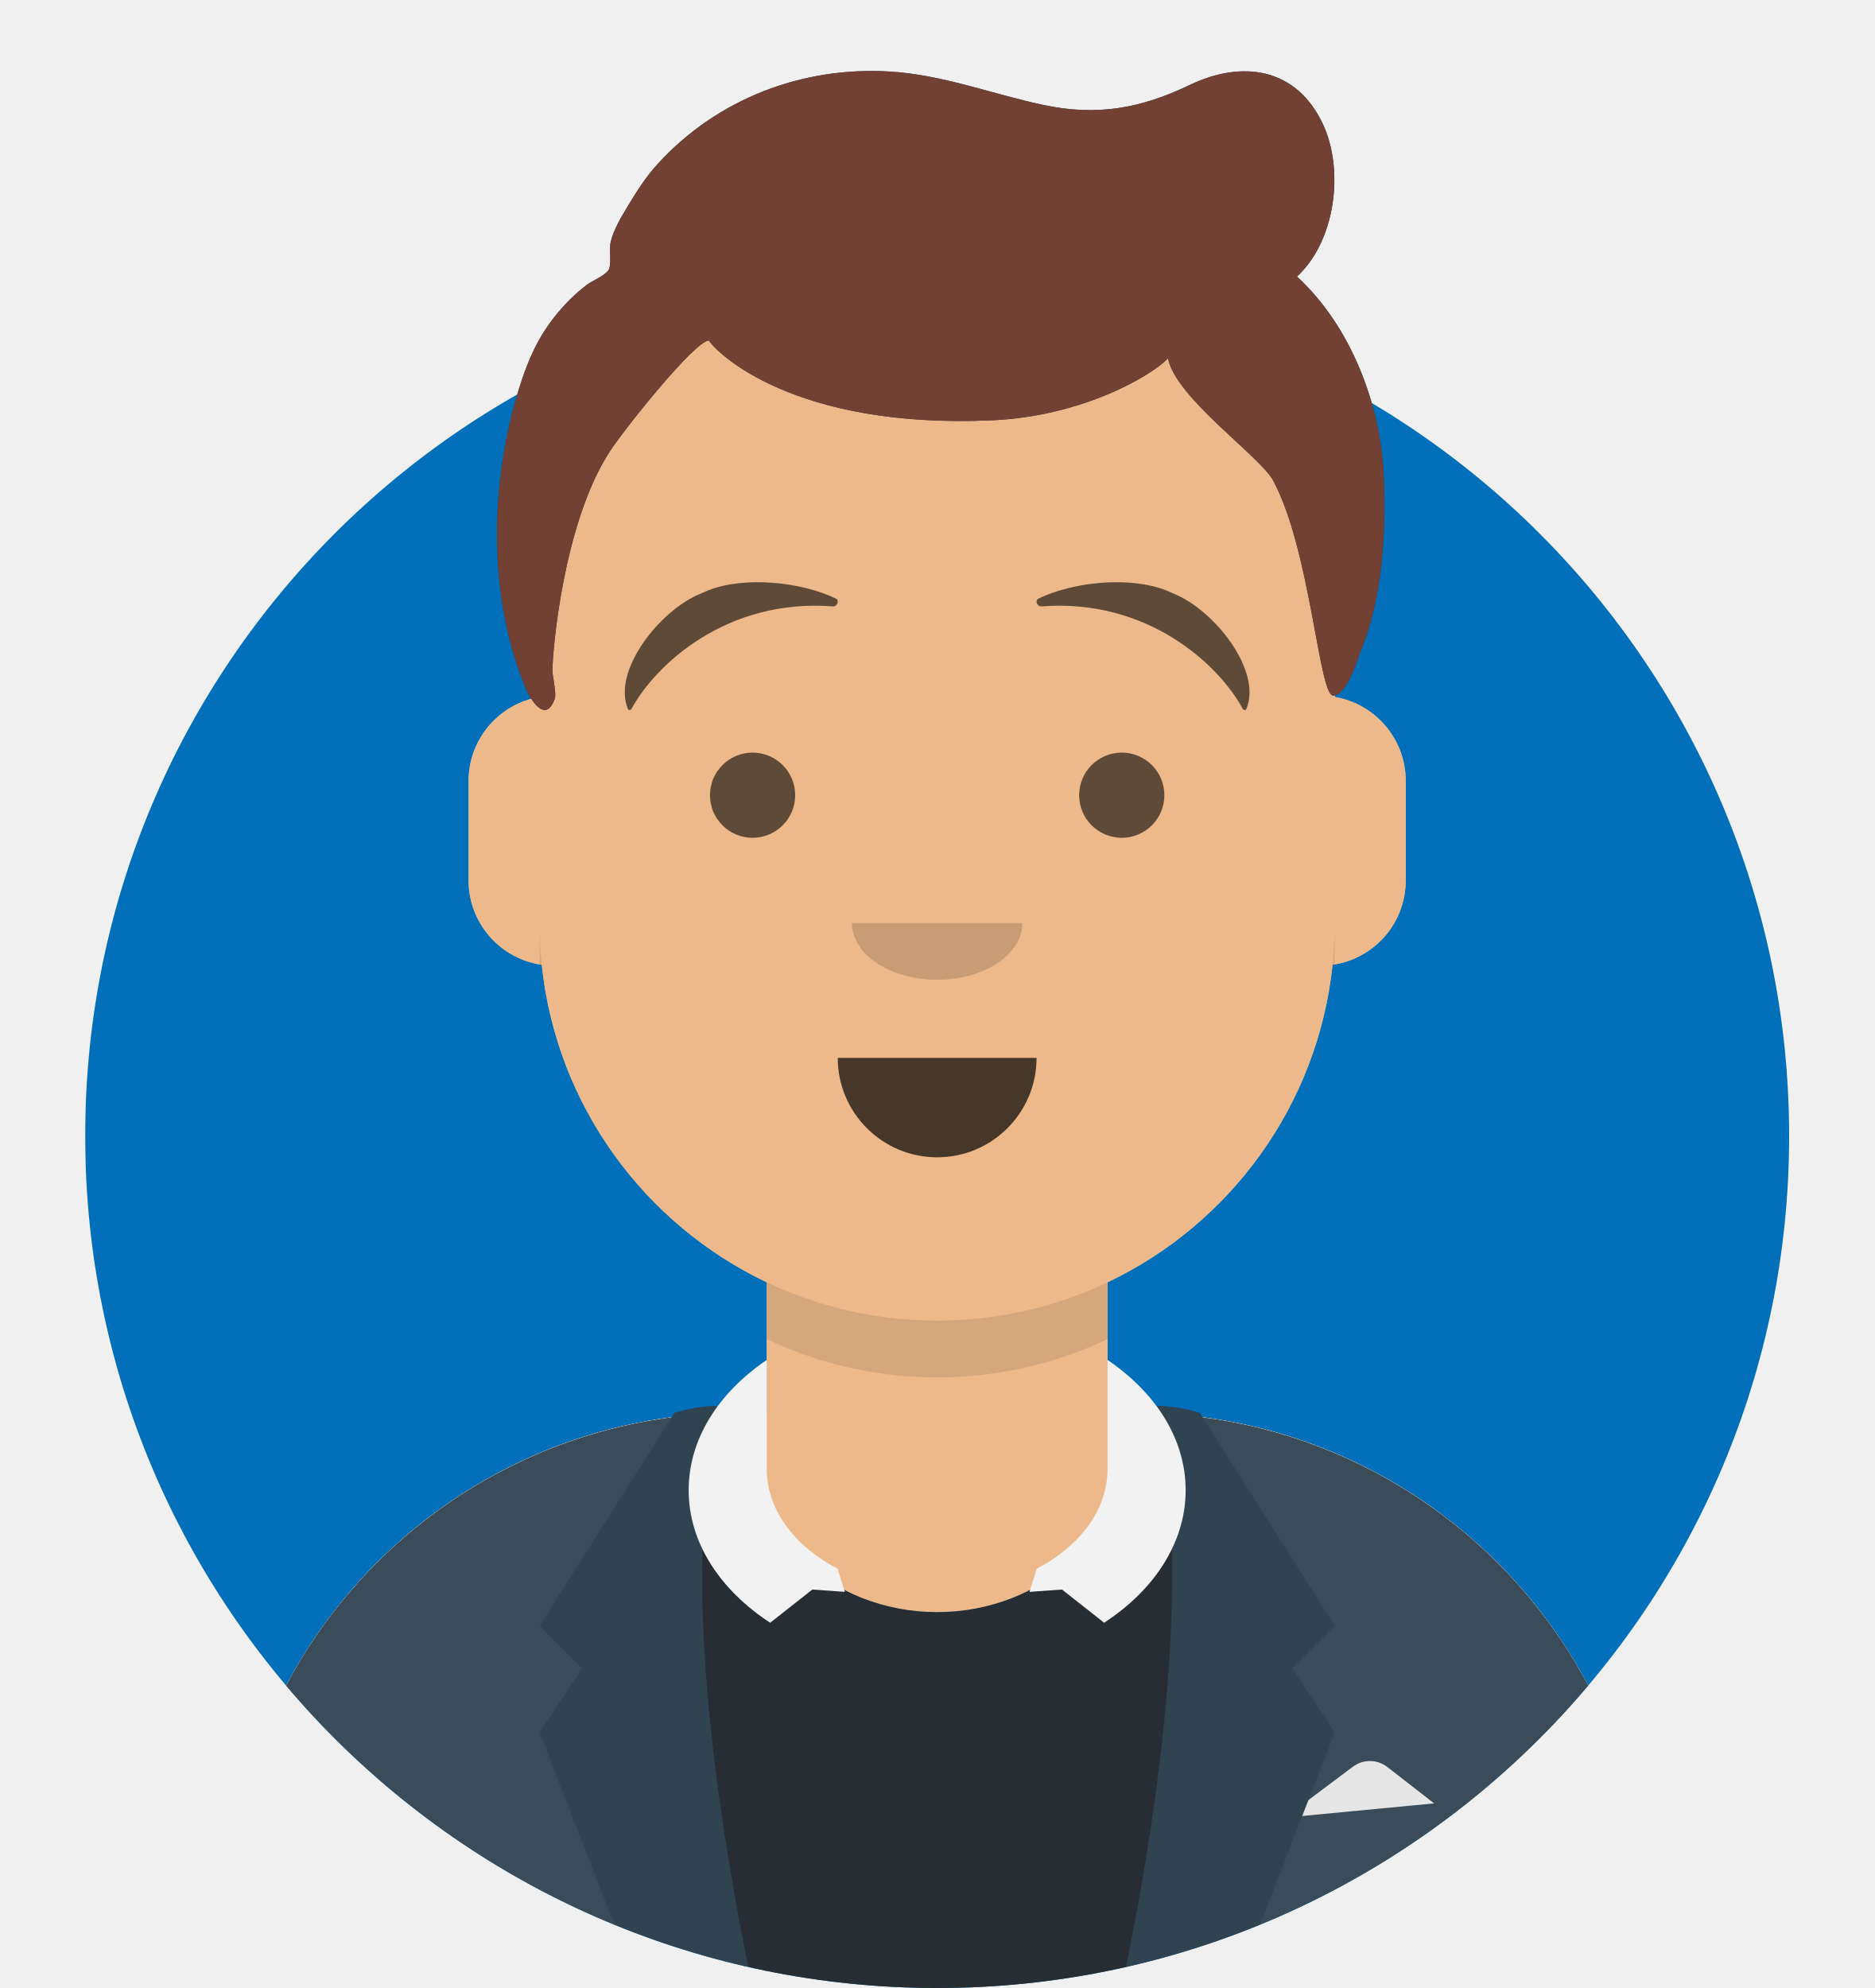
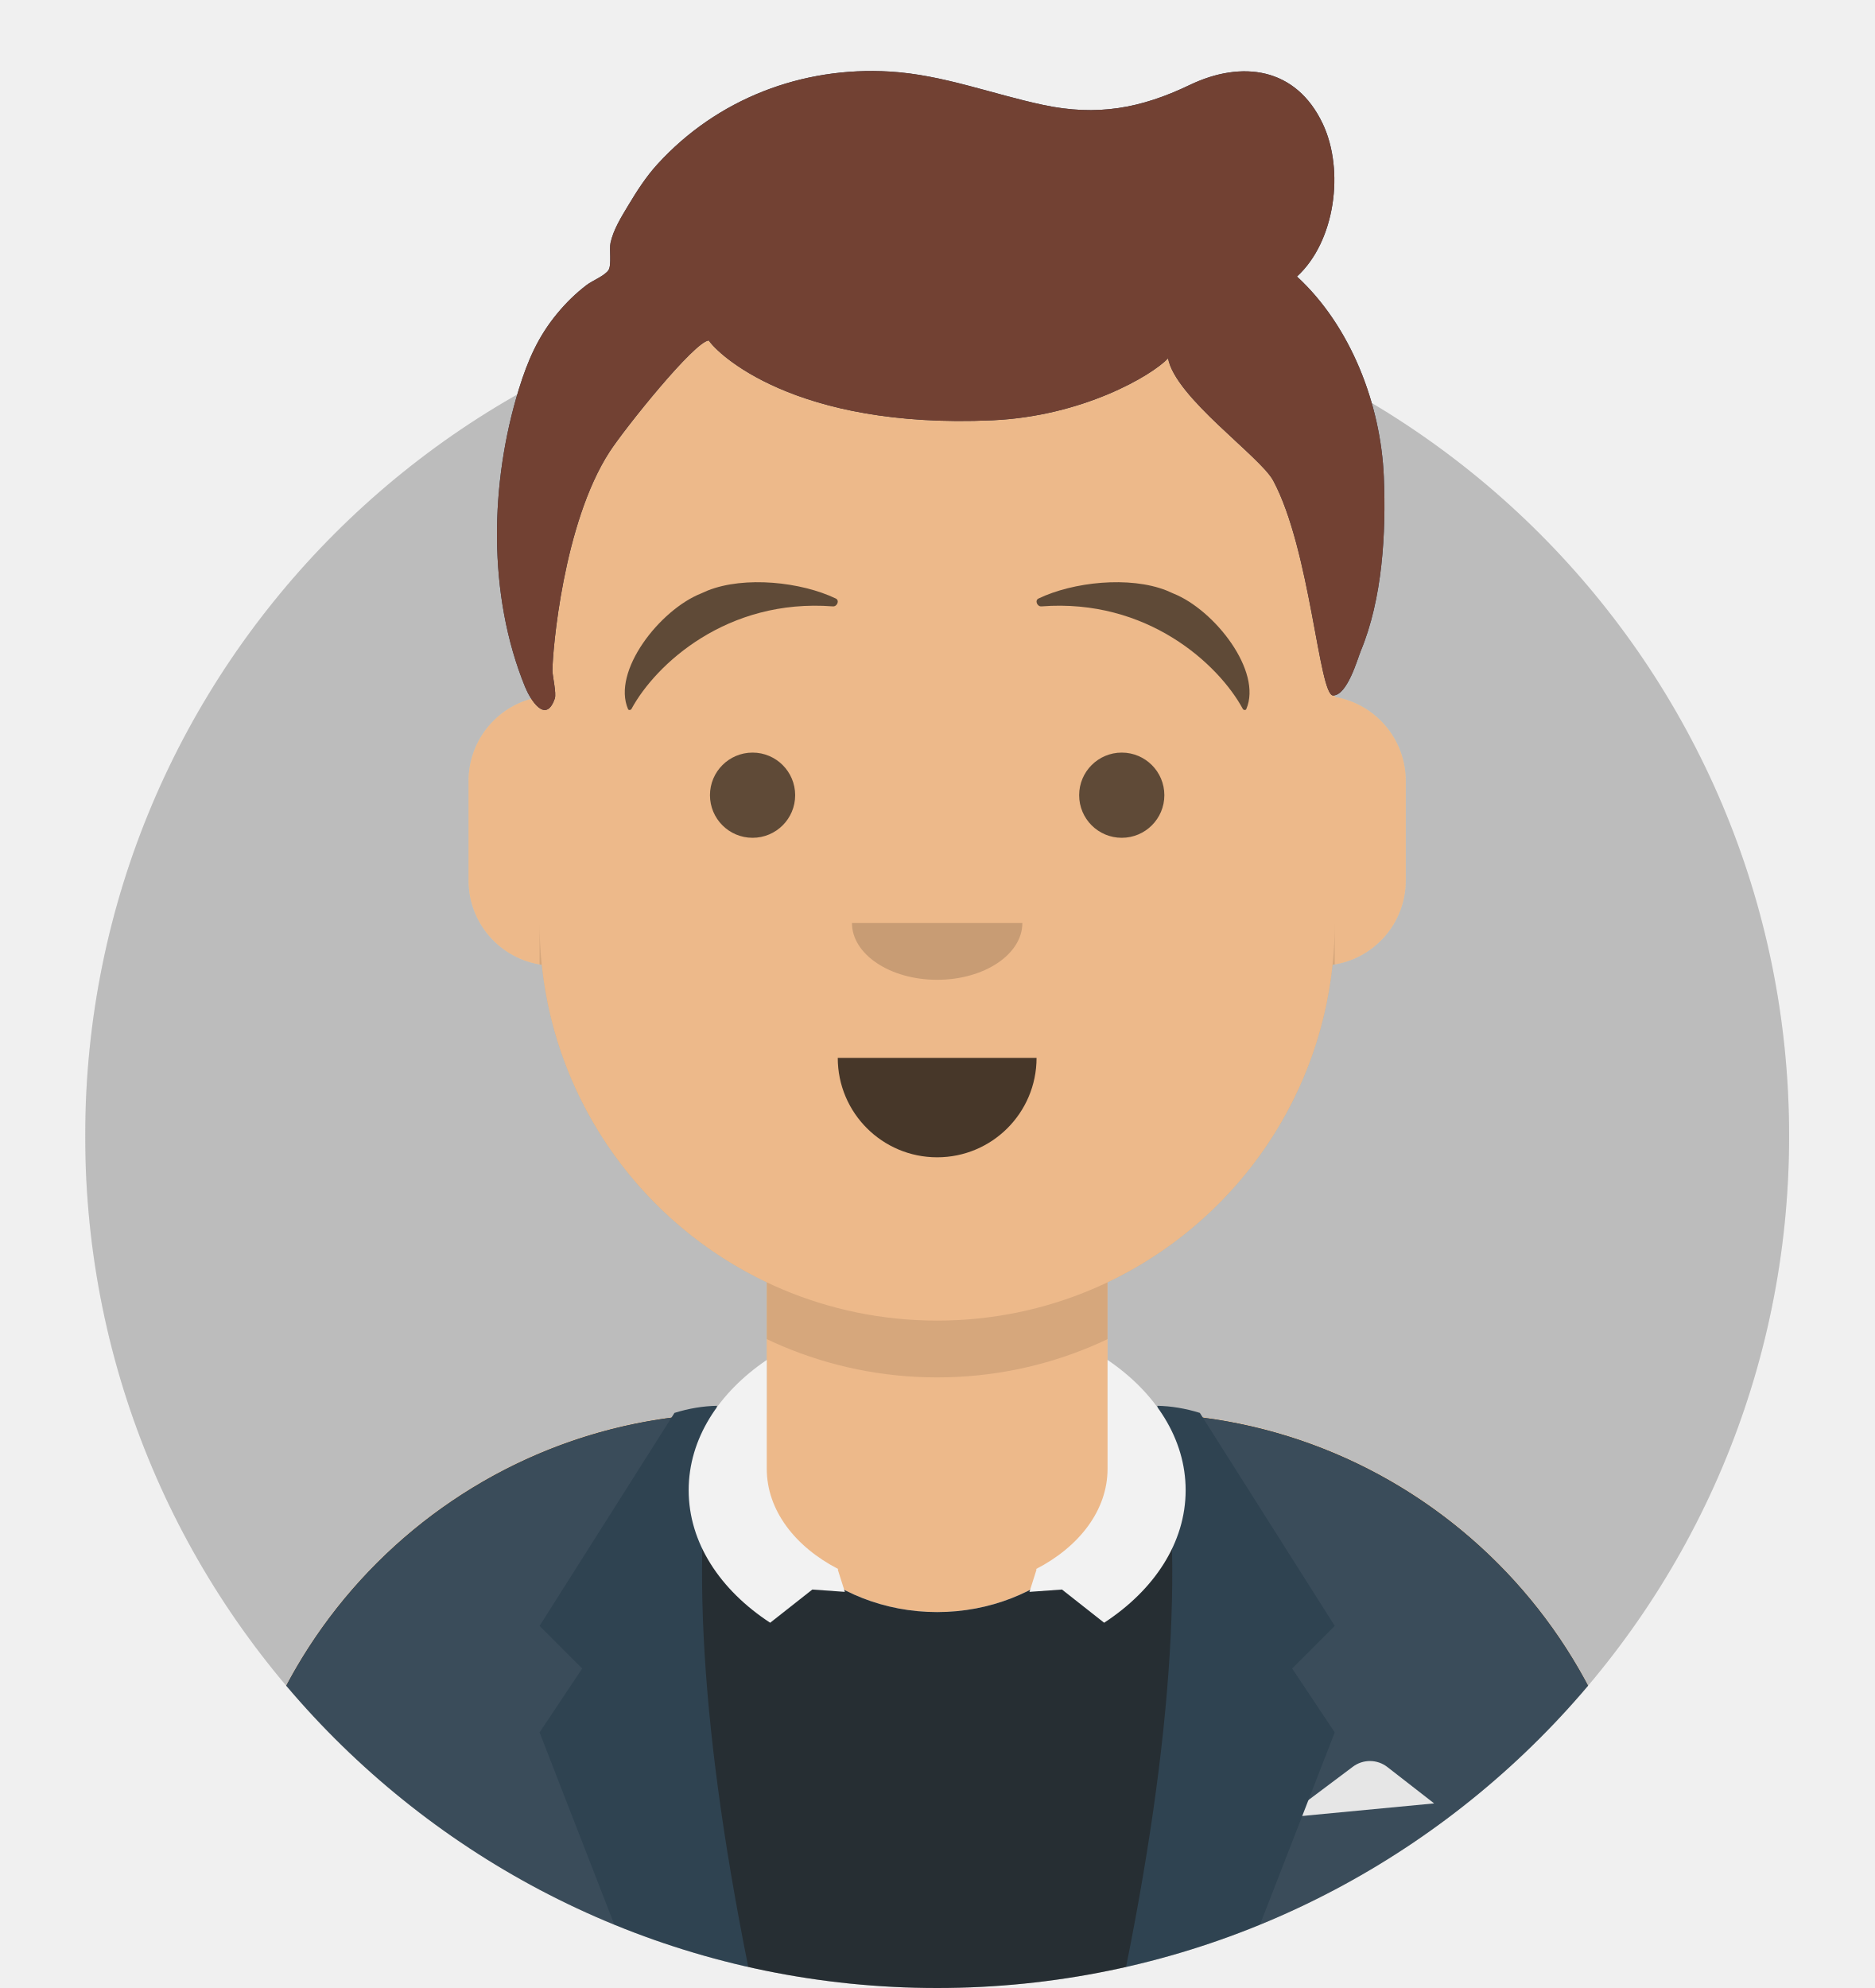
<svg xmlns="http://www.w3.org/2000/svg" xmlns:xlink="http://www.w3.org/1999/xlink" width="264px" height="280px" viewBox="0 0 264 280" version="1.1">
  <defs>
    <circle id="react-path-1" cx="120" cy="120" r="120" />
    <path d="M12,160 C12,226.274 65.726,280 132,280 C198.274,280 252,226.274 252,160 L264,160 L264,-1.42108547e-14 L-3.19744231e-14,-1.42108547e-14 L-3.19744231e-14,160 L12,160 Z" id="react-path-2" />
    <path d="M124,144.611 L124,163 L128,163 L128,163 C167.765,163 200,195.235 200,235 L200,244 L0,244 L0,235 C-4.86974701e-15,195.235 32.235,163 72,163 L72,163 L76,163 L76,144.611 C58.763,136.422 46.372,119.687 44.305,99.881 C38.48,99.058 34,94.052 34,88 L34,74 C34,68.054 38.325,63.118 44,62.166 L44,56 L44,56 C44,25.072 69.072,5.68137151e-15 100,0 L100,0 L100,0 C130.928,-5.68137151e-15 156,25.072 156,56 L156,62.166 C161.675,63.118 166,68.054 166,74 L166,88 C166,94.052 161.52,99.058 155.695,99.881 C153.628,119.687 141.237,136.422 124,144.611 Z" id="react-path-3" />
  </defs>
  <g id="Avataaar" stroke="none" stroke-width="1" fill="none" fill-rule="evenodd" data-darkreader-inline-fill="" data-darkreader-inline-stroke="" style="--darkreader-inline-fill:none; --darkreader-inline-stroke:none;">
    <g transform="translate(-825, -1100)" id="Avataaar/Circle">
      <g transform="translate(825, 1100)">
        <g id="Circle" stroke-width="1" fill-rule="evenodd" transform="translate(12, 40)">
          <mask id="react-mask-4" fill="white" data-darkreader-inline-fill="" style="--darkreader-inline-fill:#e8e6e3;">
            <use xlink:href="#react-path-1" />
          </mask>
          <use id="Circle-Background" fill="#E6E6E6" xlink:href="#react-path-1" data-darkreader-inline-fill="" style="--darkreader-inline-fill:#26292b;" />
-           <g id="Color/Palette/Blue-01" mask="url(#react-mask-4)" fill="#016fb9" data-darkreader-inline-fill="" style="--darkreader-inline-fill:#005d8f;">
+           <g id="Color/Palette/Blue-01" mask="url(#react-mask-4)" fill="#bcbcbc" data-darkreader-inline-fill="" style="--darkreader-inline-fill:#005d8f;">
            <rect id="🖍Color" x="0" y="0" width="240" height="240" />
          </g>
        </g>
        <mask id="react-mask-5" fill="white" data-darkreader-inline-fill="" style="--darkreader-inline-fill:#e8e6e3;">
          <use xlink:href="#react-path-2" />
        </mask>
        <g id="Mask" />
        <g id="Avataaar" stroke-width="1" fill-rule="evenodd" mask="url(#react-mask-5)">
          <g id="Body" transform="translate(32, 36)">
            <mask id="react-mask-6" fill="white" data-darkreader-inline-fill="" style="--darkreader-inline-fill:#e8e6e3;">
              <use xlink:href="#react-path-3" />
            </mask>
            <use fill="#D0C6AC" xlink:href="#react-path-3" data-darkreader-inline-fill="" style="--darkreader-inline-fill:#52482f;" />
            <g id="Skin/👶🏽-03-Brown" mask="url(#react-mask-6)" fill="#EDB98A">
              <g transform="translate(0, 0)" id="Color">
                <rect x="0" y="0" width="264" height="280" />
              </g>
            </g>
            <path d="M156,79 L156,102 C156,132.928 130.928,158 100,158 C69.072,158 44,132.928 44,102 L44,79 L44,94 C44,124.928 69.072,150 100,150 C130.928,150 156,124.928 156,94 L156,79 Z" id="Neck-Shadow" fill-opacity="0.1" fill="#000000" mask="url(#react-mask-6)" data-darkreader-inline-fill="" style="--darkreader-inline-fill:#000000;" />
          </g>
          <g id="Clothing/Blazer-+-Sweater" transform="translate(0, 170)">
            <defs>
              <path d="M105.192,29.052 L104,29.052 L104,29.052 C64.235,29.052 32,61.287 32,101.052 L32,110 L232,110 L232,101.052 C232,61.287 199.765,29.052 160,29.052 L160,29.052 L158.808,29.052 C158.935,30.035 159,31.036 159,32.052 C159,45.859 146.912,57.052 132,57.052 C117.088,57.052 105,45.859 105,32.052 C105,31.036 105.065,30.035 105.192,29.052 Z" id="react-path-1075" />
            </defs>
            <mask id="react-mask-1076" fill="white" data-darkreader-inline-fill="" style="--darkreader-inline-fill:#e8e6e3;">
              <use xlink:href="#react-path-1075" />
            </mask>
            <use id="Clothes" fill="#E6E6E6" fill-rule="evenodd" xlink:href="#react-path-1075" data-darkreader-inline-fill="" style="--darkreader-inline-fill:#26292b;" />
            <g id="Color/Palette/Black" mask="url(#react-mask-1076)" fill-rule="evenodd" fill="#262E33" data-darkreader-inline-fill="" style="--darkreader-inline-fill:#1e2529;">
              <rect id="🖍Color" x="0" y="0" width="264" height="110" />
            </g>
            <g id="Blazer" stroke-width="1" fill-rule="evenodd" transform="translate(32, 28)">
              <path d="M68.785,1.122 C30.512,2.804 1.24427139e-14,34.365 0,73.052 L0,82 L69.362,82 C65.961,69.92 64,55.709 64,40.5 C64,26.173 65.74,12.731 68.785,1.122 Z M131.638,82 L200,82 L200,73.052 C200,34.707 170.025,3.363 132.229,1.174 C135.265,12.771 137,26.194 137,40.5 C137,55.709 135.039,69.92 131.638,82 Z" id="Saco" fill="#3A4C5A" data-darkreader-inline-fill="" style="--darkreader-inline-fill:#2e3d48;" />
              <path d="M149,58 L158.556,50.833 L158.556,50.833 C159.999,49.751 161.988,49.768 163.412,50.876 L170,56 L149,58 Z" id="Pocket-hanky" fill="#E6E6E6" data-darkreader-inline-fill="" style="--darkreader-inline-fill:#d8d5d0;" />
              <path d="M69,1.13686838e-13 C65,19.333 66.667,46.667 74,82 L58,82 L44,46 L50,37 L44,31 L63,1 C65.028,0.369 67.028,0.036 69,1.13686838e-13 Z" id="Wing" fill="#2F4351" data-darkreader-inline-fill="" style="--darkreader-inline-fill:#263641;" />
              <path d="M151,1.13686838e-13 C147,19.333 148.667,46.667 156,82 L140,82 L126,46 L132,37 L126,31 L145,1 C147.028,0.369 149.028,0.036 151,1.13686838e-13 Z" id="Wing" fill="#2F4351" transform="translate(141, 41) scale(-1, 1) translate(-141, -41) " data-darkreader-inline-fill="" style="--darkreader-inline-fill:#263641;" />
            </g>
            <path d="M156,21.539 C162.772,26.136 167,32.656 167,39.888 C167,47.289 162.572,53.945 155.52,58.556 L149.579,53.876 L145,54.208 L146,51.057 L145.922,50.996 C152.022,47.853 156,42.7 156,36.877 L156,21.539 Z M108,21.539 C101.228,26.136 97,32.656 97,39.888 C97,47.289 101.428,53.945 108.48,58.556 L114.421,53.876 L119,54.208 L118,51.057 L118.078,50.996 C111.978,47.853 108,42.7 108,36.877 L108,21.539 Z" id="Collar" fill="#F2F2F2" fill-rule="evenodd" data-darkreader-inline-fill="" style="--darkreader-inline-fill:#1f2223;" />
          </g>
          <g id="Face" transform="translate(76, 82)" fill="#000000" data-darkreader-inline-fill="" style="--darkreader-inline-fill:#000000;">
            <g id="Mouth/Default" transform="translate(2, 52)" fill-opacity="0.7">
              <path d="M40,15 C40,22.732 46.268,29 54,29 L54,29 C61.732,29 68,22.732 68,15" id="Mouth" />
            </g>
            <g id="Nose/Default" transform="translate(28, 40)" fill-opacity="0.16">
              <path d="M16,8 C16,12.418 21.373,16 28,16 L28,16 C34.627,16 40,12.418 40,8" id="Nose" />
            </g>
            <g id="Eyes/Default-😀" transform="translate(0, 8)" fill-opacity="0.6">
              <circle id="Eye" cx="30" cy="22" r="6" />
              <circle id="Eye" cx="82" cy="22" r="6" />
            </g>
            <g id="Eyebrow/Natural/Raised-Excited-Natural" fill-opacity="0.6">
              <path d="M22.766,1.578 L23.677,1.176 C28.919,-0.905 36.865,-0.033 41.723,2.299 C42.29,2.571 41.902,3.452 41.321,3.407 C26.402,2.256 16.358,11.553 12.946,17.847 C12.845,18.034 12.539,18.055 12.464,17.881 C10.156,12.562 16.913,3.896 22.766,1.578 Z" id="Eye-Browse-Reddit" />
              <path d="M80.766,1.578 L81.677,1.176 C86.919,-0.905 94.865,-0.033 99.723,2.299 C100.29,2.571 99.902,3.452 99.321,3.407 C84.402,2.256 74.358,11.553 70.946,17.847 C70.845,18.034 70.539,18.055 70.464,17.881 C68.156,12.562 74.913,3.896 80.766,1.578 Z" id="Eye-Browse-Reddit" transform="translate(85, 9) scale(-1, 1) translate(-85, -9) " />
            </g>
          </g>
          <g id="Top" stroke-width="1" fill-rule="evenodd">
            <defs>
              <rect id="react-path-1059" x="0" y="0" width="264" height="280" />
              <path d="M183.68,38.949 C189.086,33.999 190.387,23.962 187.318,17.449 C183.549,9.454 175.901,8.452 168.572,11.969 C161.664,15.284 155.515,16.388 147.95,14.782 C140.692,13.241 133.806,10.523 126.303,10.076 C113.978,9.343 102.003,13.915 93.603,23.129 C92,24.887 90.709,26.897 89.488,28.934 C88.512,30.564 87.411,32.313 86.995,34.192 C86.797,35.086 87.165,37.29 86.72,38.022 C86.239,38.812 84.424,39.537 83.651,40.124 C82.084,41.313 80.727,42.654 79.471,44.171 C76.805,47.393 75.338,50.758 74.103,54.743 C70.001,67.988 69.653,83.741 74.957,96.747 C75.664,98.481 77.855,102.099 79.143,98.385 C79.398,97.651 78.809,95.191 78.81,94.45 C78.815,91.73 80.316,73.721 86.857,63.633 C88.986,60.349 98.83,48.052 100.841,47.954 C101.906,49.646 112.721,60.462 140.783,59.195 C153.445,58.623 163.183,52.934 165.521,50.468 C166.549,56.001 178.513,64.284 180.336,67.692 C185.603,77.538 186.771,97.996 188.781,97.957 C190.791,97.919 192.234,92.72 192.648,91.727 C195.72,84.352 196.243,75.095 195.915,67.168 C195.488,56.966 191.277,45.942 183.68,38.949 Z" id="react-path-1058" />
              <filter x="-0.8%" y="-2.0%" width="101.5%" height="108.0%" filterUnits="objectBoundingBox" id="react-filter-1055">
                <feOffset dx="0" dy="2" in="SourceAlpha" result="shadowOffsetOuter1" />
                <feColorMatrix values="0 0 0 0 0   0 0 0 0 0   0 0 0 0 0  0 0 0 0.16 0" type="matrix" in="shadowOffsetOuter1" result="shadowMatrixOuter1" />
                <feMerge>
                  <feMergeNode in="shadowMatrixOuter1" />
                  <feMergeNode in="SourceGraphic" />
                </feMerge>
              </filter>
            </defs>
            <mask id="react-mask-1057" fill="white" data-darkreader-inline-fill="" style="--darkreader-inline-fill:#e8e6e3;">
              <use xlink:href="#react-path-1059" />
            </mask>
            <g id="Mask" />
            <g id="Top/Short-Hair/Short-Waved" mask="url(#react-mask-1057)">
              <g transform="translate(-1, 0)">
                <mask id="react-mask-1056" fill="white" data-darkreader-inline-fill="" style="--darkreader-inline-fill:#e8e6e3;">
                  <use xlink:href="#react-path-1058" />
                </mask>
                <use id="Short-Hair" stroke="none" fill="#28354B" fill-rule="evenodd" xlink:href="#react-path-1058" data-darkreader-inline-fill="" data-darkreader-inline-stroke="" style="--darkreader-inline-fill:#202a3c; --darkreader-inline-stroke:none;" />
                <g id="Skin/👶🏽-03-Brown" mask="url(#react-mask-1056)" fill="#724133" data-darkreader-inline-fill="" style="--darkreader-inline-fill:#5b3429;">
                  <g transform="translate(0, 0) " id="Color">
                    <rect x="0" y="0" width="264" height="280" />
                  </g>
                </g>
              </g>
            </g>
          </g>
        </g>
      </g>
    </g>
  </g>
</svg>
